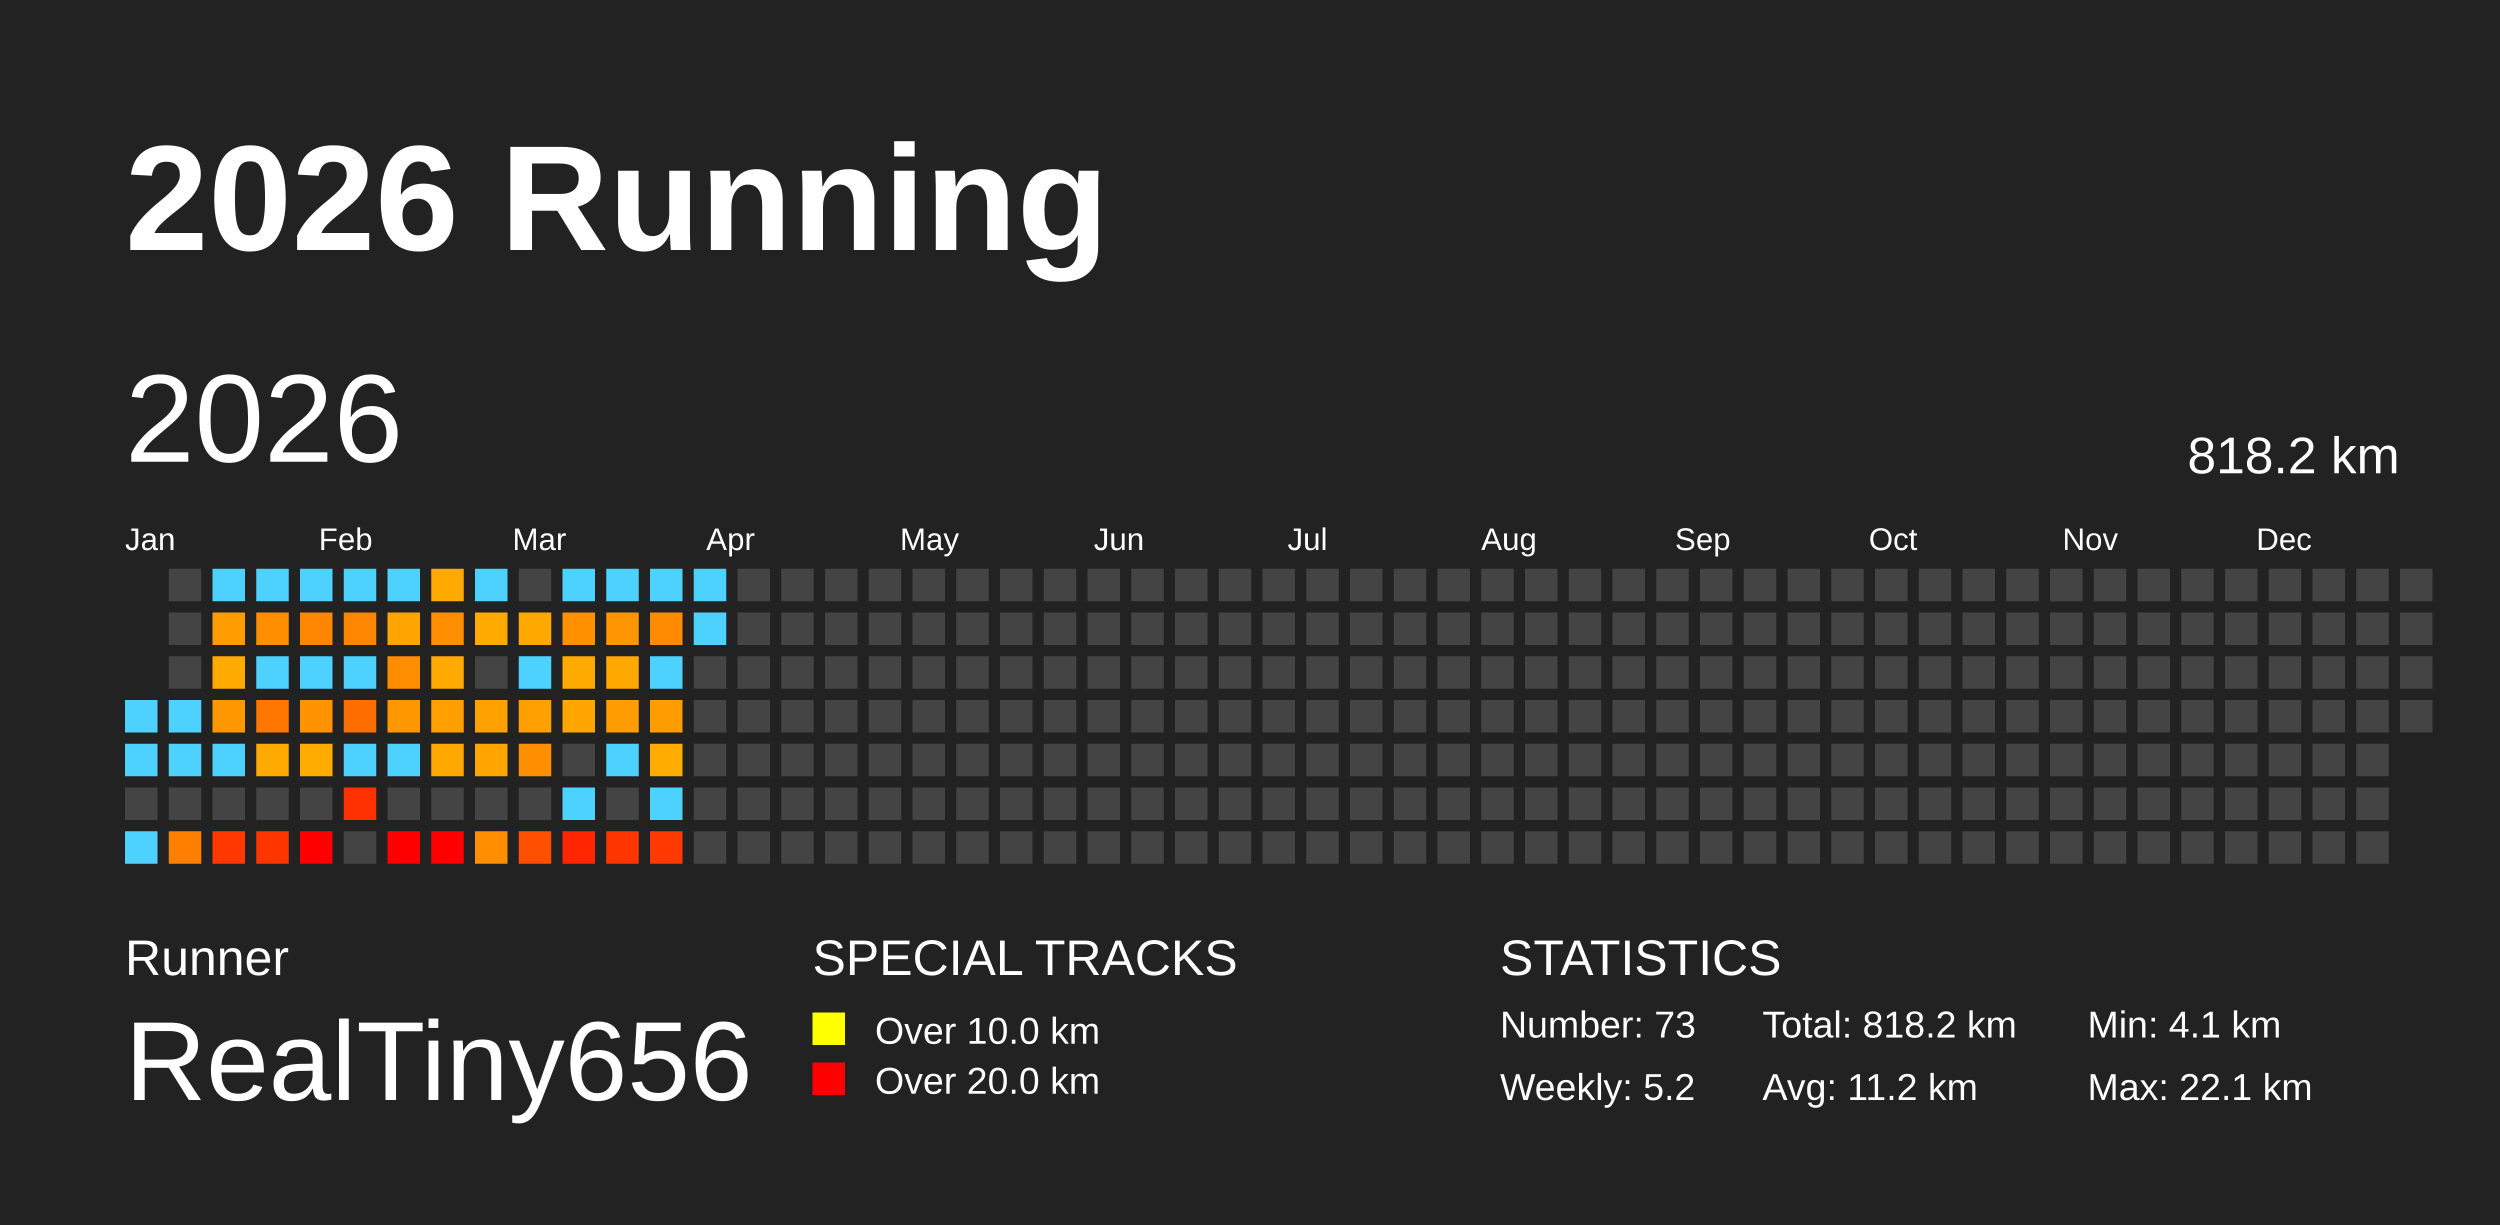
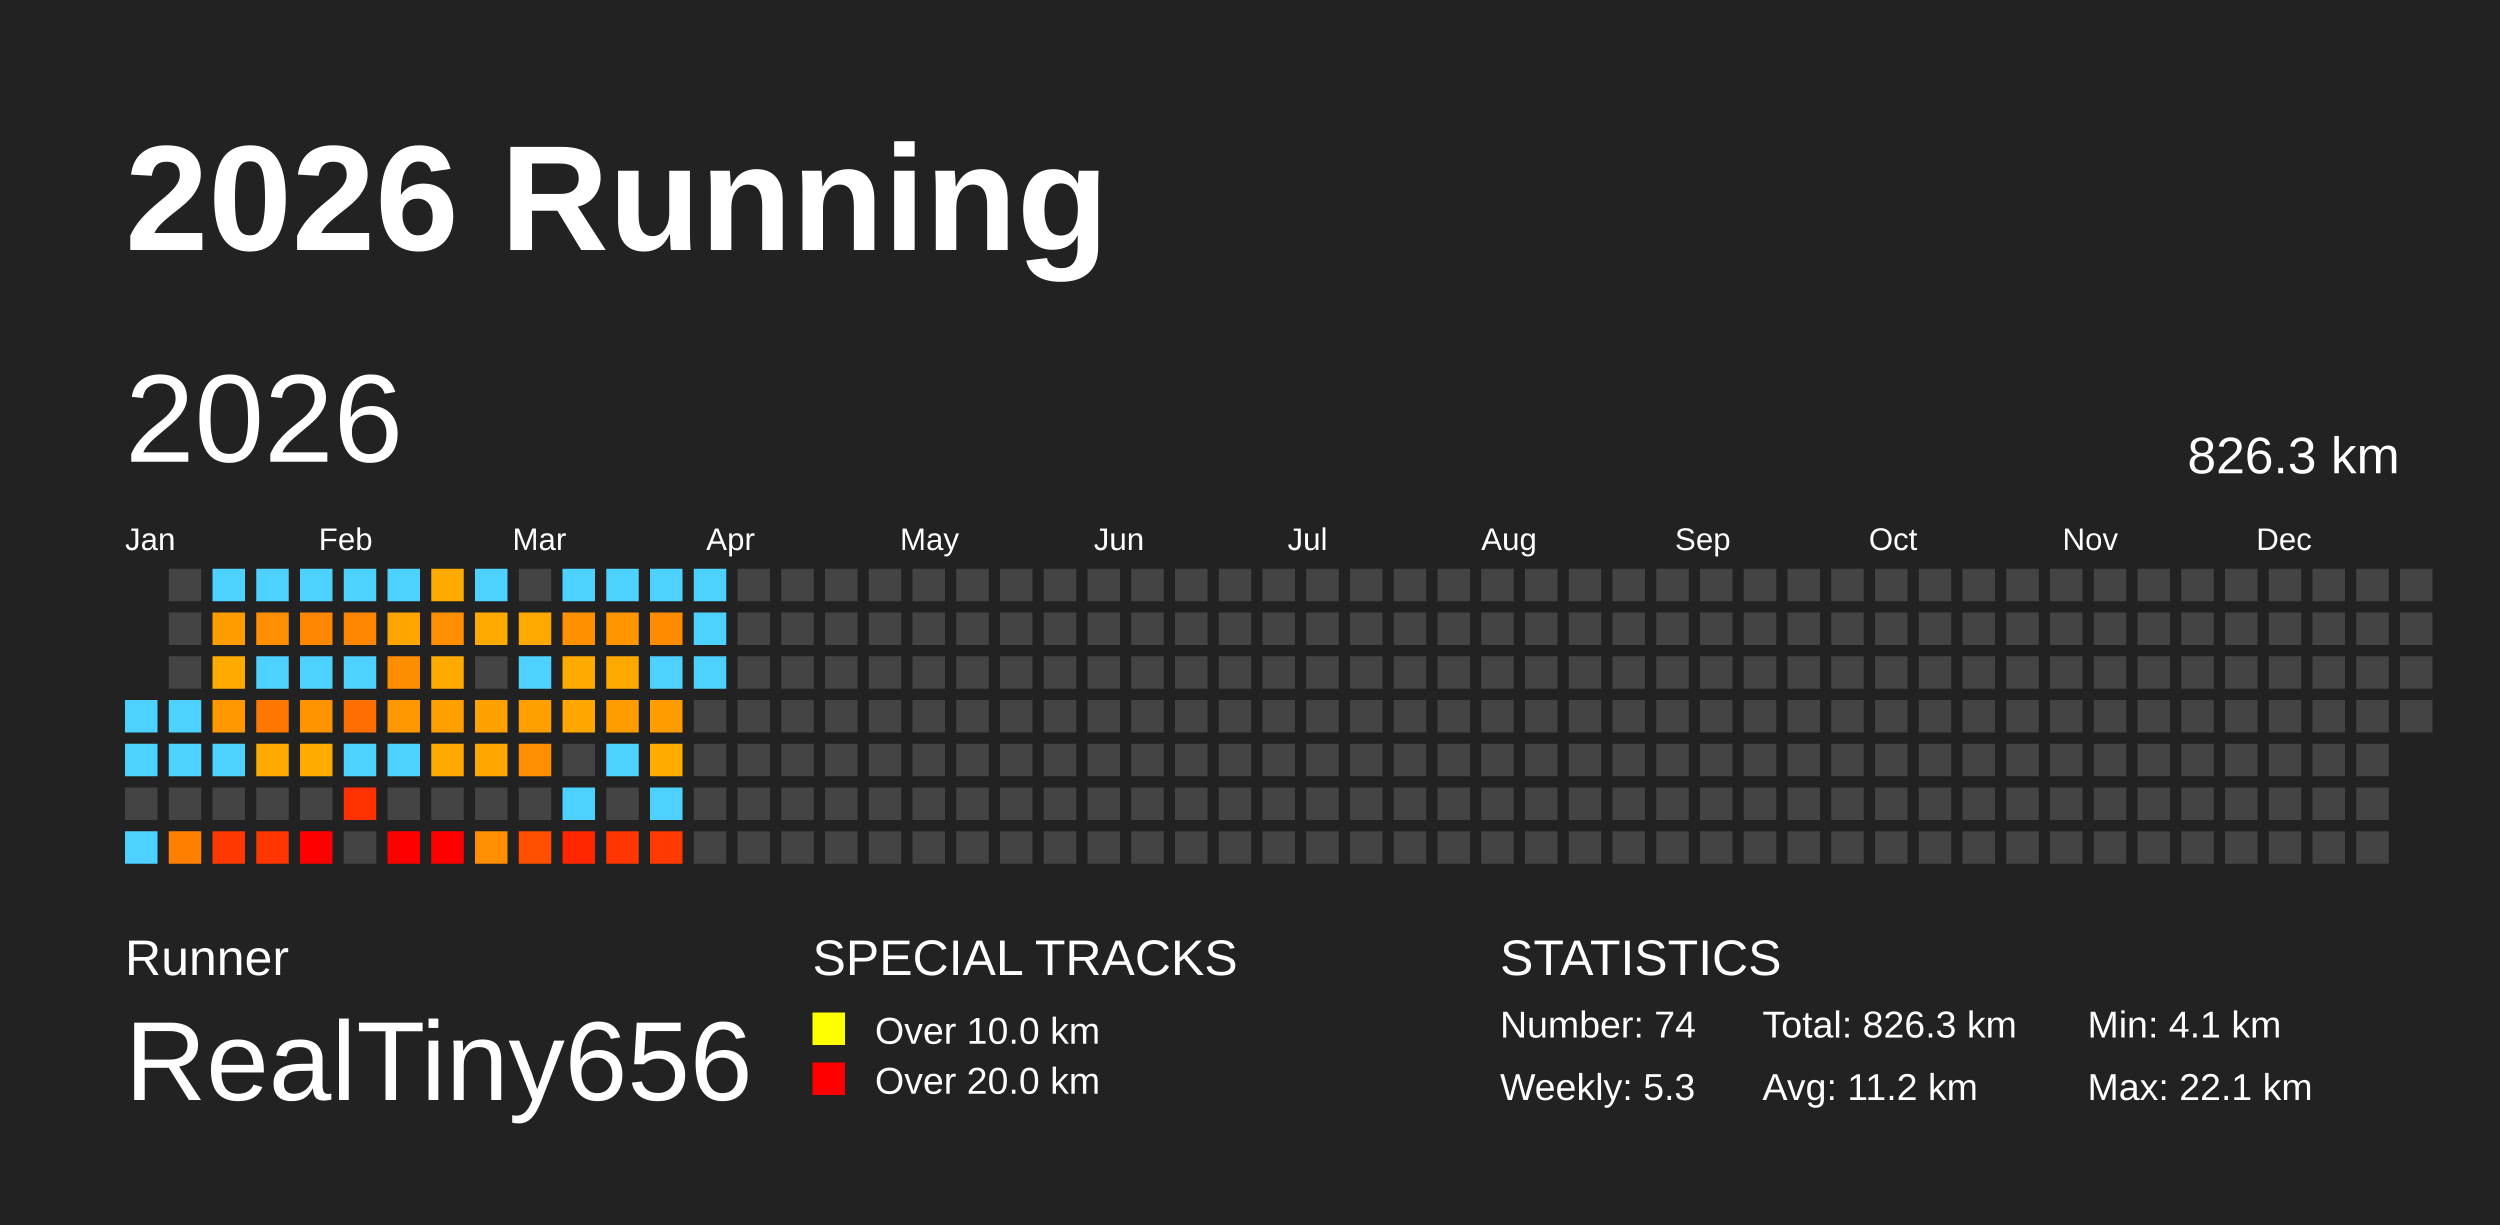
<svg xmlns="http://www.w3.org/2000/svg" baseProfile="full" height="98mm" version="1.1" viewBox="0,0,200,98" width="200mm">
  <defs />
  <rect fill="#222222" height="98" width="200" x="0" y="0" />
  <text fill="#FFFFFF" style="font-size:12px; font-family:Arial; font-weight:bold;" x="10" y="20">2026 Running</text>
  <text fill="#FFFFFF" style="font-size:4px; font-family:Arial" x="10" y="78">Runner</text>
  <text fill="#FFFFFF" style="font-size:9px; font-family:Arial" x="10" y="88">RealTiny656</text>
  <text fill="#FFFFFF" style="font-size:4px; font-family:Arial" x="65" y="78">SPECIAL TRACKS</text>
  <rect fill="yellow" height="2.6" width="2.6" x="65" y="81" />
  <text fill="#FFFFFF" style="font-size:3px; font-family:Arial" x="70" y="83.5">Over 10.0 km</text>
  <rect fill="red" height="2.6" width="2.6" x="65" y="85" />
  <text fill="#FFFFFF" style="font-size:3px; font-family:Arial" x="70" y="87.5">Over 20.0 km</text>
  <text fill="#FFFFFF" style="font-size:4px; font-family:Arial" x="120" y="78">STATISTICS</text>
-   <text fill="#FFFFFF" style="font-size:3px; font-family:Arial" x="120" y="83">Number: 73</text>
-   <text fill="#FFFFFF" style="font-size:3px; font-family:Arial" x="120" y="88">Weekly: 5.2</text>
-   <text fill="#FFFFFF" style="font-size:3px; font-family:Arial" x="141" y="83">Total: 818.2 km</text>
+   <text fill="#FFFFFF" style="font-size:3px; font-family:Arial" x="120" y="83">Number: 74</text>
+   <text fill="#FFFFFF" style="font-size:3px; font-family:Arial" x="120" y="88">Weekly: 5.3</text>
+   <text fill="#FFFFFF" style="font-size:3px; font-family:Arial" x="141" y="83">Total: 826.3 km</text>
  <text fill="#FFFFFF" style="font-size:3px; font-family:Arial" x="141" y="88">Avg: 11.2 km</text>
  <text fill="#FFFFFF" style="font-size:3px; font-family:Arial" x="167" y="83">Min: 4.1 km</text>
  <text fill="#FFFFFF" style="font-size:3px; font-family:Arial" x="167" y="88">Max: 22.1 km</text>
  <text dominant-baseline="hanging" fill="#FFFFFF" style="font-size:10.0px; font-family:Arial;" x="10" y="30">2026</text>
-   <text dominant-baseline="hanging" fill="#FFFFFF" style="font-size:4.125px; font-family:Arial;" x="175" y="35">818.2 km</text>
+   <text dominant-baseline="hanging" fill="#FFFFFF" style="font-size:4.125px; font-family:Arial;" x="175" y="35">826.3 km</text>
  <text fill="#FFFFFF" style="font-size:2.5px; font-family:Arial" x="10.0" y="44">Jan</text>
  <text fill="#FFFFFF" style="font-size:2.5px; font-family:Arial" x="25.5" y="44">Feb</text>
  <text fill="#FFFFFF" style="font-size:2.5px; font-family:Arial" x="41.0" y="44">Mar</text>
  <text fill="#FFFFFF" style="font-size:2.5px; font-family:Arial" x="56.5" y="44">Apr</text>
  <text fill="#FFFFFF" style="font-size:2.5px; font-family:Arial" x="72.0" y="44">May</text>
  <text fill="#FFFFFF" style="font-size:2.5px; font-family:Arial" x="87.5" y="44">Jun</text>
  <text fill="#FFFFFF" style="font-size:2.5px; font-family:Arial" x="103.0" y="44">Jul</text>
  <text fill="#FFFFFF" style="font-size:2.5px; font-family:Arial" x="118.5" y="44">Aug</text>
  <text fill="#FFFFFF" style="font-size:2.5px; font-family:Arial" x="134.0" y="44">Sep</text>
  <text fill="#FFFFFF" style="font-size:2.5px; font-family:Arial" x="149.5" y="44">Oct</text>
  <text fill="#FFFFFF" style="font-size:2.5px; font-family:Arial" x="165.0" y="44">Nov</text>
  <text fill="#FFFFFF" style="font-size:2.5px; font-family:Arial" x="180.5" y="44">Dec</text>
  <rect fill="#4dd2ff" height="2.6" width="2.6" x="10.0" y="56.0" />
  <rect fill="#4dd2ff" height="2.6" width="2.6" x="10.0" y="59.5" />
  <rect fill="#444444" height="2.6" width="2.6" x="10.0" y="63.0" />
  <rect fill="#4dd2ff" height="2.6" width="2.6" x="10.0" y="66.5" />
  <rect fill="#444444" height="2.6" width="2.6" x="13.5" y="45.5" />
  <rect fill="#444444" height="2.6" width="2.6" x="13.5" y="49.0" />
  <rect fill="#444444" height="2.6" width="2.6" x="13.5" y="52.5" />
  <rect fill="#4dd2ff" height="2.6" width="2.6" x="13.5" y="56.0" />
  <rect fill="#4dd2ff" height="2.6" width="2.6" x="13.5" y="59.5" />
  <rect fill="#444444" height="2.6" width="2.6" x="13.5" y="63.0" />
  <rect fill="#ff8000" height="2.6" width="2.6" x="13.5" y="66.5" />
  <rect fill="#4dd2ff" height="2.6" width="2.6" x="17.0" y="45.5" />
  <rect fill="#ff9c00" height="2.6" width="2.6" x="17.0" y="49.0" />
  <rect fill="#ffaa00" height="2.6" width="2.6" x="17.0" y="52.5" />
  <rect fill="#ff9800" height="2.6" width="2.6" x="17.0" y="56.0" />
  <rect fill="#4dd2ff" height="2.6" width="2.6" x="17.0" y="59.5" />
  <rect fill="#444444" height="2.6" width="2.6" x="17.0" y="63.0" />
  <rect fill="#ff3800" height="2.6" width="2.6" x="17.0" y="66.5" />
  <rect fill="#4dd2ff" height="2.6" width="2.6" x="20.5" y="45.5" />
  <rect fill="#ff8f00" height="2.6" width="2.6" x="20.5" y="49.0" />
  <rect fill="#4dd2ff" height="2.6" width="2.6" x="20.5" y="52.5" />
  <rect fill="#ff7600" height="2.6" width="2.6" x="20.5" y="56.0" />
  <rect fill="#ffaa00" height="2.6" width="2.6" x="20.5" y="59.5" />
  <rect fill="#444444" height="2.6" width="2.6" x="20.5" y="63.0" />
  <rect fill="#ff3600" height="2.6" width="2.6" x="20.5" y="66.5" />
  <rect fill="#4dd2ff" height="2.6" width="2.6" x="24.0" y="45.5" />
  <rect fill="#ff8600" height="2.6" width="2.6" x="24.0" y="49.0" />
  <rect fill="#4dd2ff" height="2.6" width="2.6" x="24.0" y="52.5" />
  <rect fill="#ff9300" height="2.6" width="2.6" x="24.0" y="56.0" />
  <rect fill="#ffab00" height="2.6" width="2.6" x="24.0" y="59.5" />
  <rect fill="#444444" height="2.6" width="2.6" x="24.0" y="63.0" />
  <rect fill="red" height="2.6" width="2.6" x="24.0" y="66.5" />
  <rect fill="#4dd2ff" height="2.6" width="2.6" x="27.5" y="45.5" />
  <rect fill="#ff8600" height="2.6" width="2.6" x="27.5" y="49.0" />
  <rect fill="#4dd2ff" height="2.6" width="2.6" x="27.5" y="52.5" />
  <rect fill="#ff6e00" height="2.6" width="2.6" x="27.5" y="56.0" />
  <rect fill="#4dd2ff" height="2.6" width="2.6" x="27.5" y="59.5" />
  <rect fill="#ff3100" height="2.6" width="2.6" x="27.5" y="63.0" />
  <rect fill="#444444" height="2.6" width="2.6" x="27.5" y="66.5" />
  <rect fill="#4dd2ff" height="2.6" width="2.6" x="31.0" y="45.5" />
  <rect fill="#ffa500" height="2.6" width="2.6" x="31.0" y="49.0" />
  <rect fill="#ff8d00" height="2.6" width="2.6" x="31.0" y="52.5" />
  <rect fill="#ff9800" height="2.6" width="2.6" x="31.0" y="56.0" />
  <rect fill="#4dd2ff" height="2.6" width="2.6" x="31.0" y="59.5" />
  <rect fill="#444444" height="2.6" width="2.6" x="31.0" y="63.0" />
  <rect fill="red" height="2.6" width="2.6" x="31.0" y="66.5" />
  <rect fill="#ffaa00" height="2.6" width="2.6" x="34.5" y="45.5" />
  <rect fill="#ff8e00" height="2.6" width="2.6" x="34.5" y="49.0" />
  <rect fill="#ffaa00" height="2.6" width="2.6" x="34.5" y="52.5" />
  <rect fill="#ff9f00" height="2.6" width="2.6" x="34.5" y="56.0" />
  <rect fill="#ffa800" height="2.6" width="2.6" x="34.5" y="59.5" />
  <rect fill="#444444" height="2.6" width="2.6" x="34.5" y="63.0" />
  <rect fill="red" height="2.6" width="2.6" x="34.5" y="66.5" />
  <rect fill="#4dd2ff" height="2.6" width="2.6" x="38.0" y="45.5" />
  <rect fill="#ffaa00" height="2.6" width="2.6" x="38.0" y="49.0" />
  <rect fill="#444444" height="2.6" width="2.6" x="38.0" y="52.5" />
  <rect fill="#ffa100" height="2.6" width="2.6" x="38.0" y="56.0" />
  <rect fill="#ffa600" height="2.6" width="2.6" x="38.0" y="59.5" />
  <rect fill="#444444" height="2.6" width="2.6" x="38.0" y="63.0" />
  <rect fill="#ff8e00" height="2.6" width="2.6" x="38.0" y="66.5" />
  <rect fill="#444444" height="2.6" width="2.6" x="41.5" y="45.5" />
  <rect fill="#ffa900" height="2.6" width="2.6" x="41.5" y="49.0" />
  <rect fill="#4dd2ff" height="2.6" width="2.6" x="41.5" y="52.5" />
  <rect fill="#ffa000" height="2.6" width="2.6" x="41.5" y="56.0" />
  <rect fill="#ff8e00" height="2.6" width="2.6" x="41.5" y="59.5" />
  <rect fill="#444444" height="2.6" width="2.6" x="41.5" y="63.0" />
  <rect fill="#ff4f00" height="2.6" width="2.6" x="41.5" y="66.5" />
  <rect fill="#4dd2ff" height="2.6" width="2.6" x="45.0" y="45.5" />
  <rect fill="#ff9100" height="2.6" width="2.6" x="45.0" y="49.0" />
  <rect fill="#ffaa00" height="2.6" width="2.6" x="45.0" y="52.5" />
  <rect fill="#ffa600" height="2.6" width="2.6" x="45.0" y="56.0" />
  <rect fill="#444444" height="2.6" width="2.6" x="45.0" y="59.5" />
  <rect fill="#4dd2ff" height="2.6" width="2.6" x="45.0" y="63.0" />
  <rect fill="#ff2600" height="2.6" width="2.6" x="45.0" y="66.5" />
  <rect fill="#4dd2ff" height="2.6" width="2.6" x="48.5" y="45.5" />
  <rect fill="#ff9500" height="2.6" width="2.6" x="48.5" y="49.0" />
  <rect fill="#ffa900" height="2.6" width="2.6" x="48.5" y="52.5" />
  <rect fill="#ff9c00" height="2.6" width="2.6" x="48.5" y="56.0" />
  <rect fill="#4dd2ff" height="2.6" width="2.6" x="48.5" y="59.5" />
  <rect fill="#444444" height="2.6" width="2.6" x="48.5" y="63.0" />
  <rect fill="#ff3600" height="2.6" width="2.6" x="48.5" y="66.5" />
  <rect fill="#4dd2ff" height="2.6" width="2.6" x="52.0" y="45.5" />
  <rect fill="#ff8c00" height="2.6" width="2.6" x="52.0" y="49.0" />
  <rect fill="#4dd2ff" height="2.6" width="2.6" x="52.0" y="52.5" />
  <rect fill="#ff9c00" height="2.6" width="2.6" x="52.0" y="56.0" />
  <rect fill="#ffab00" height="2.6" width="2.6" x="52.0" y="59.5" />
  <rect fill="#4dd2ff" height="2.6" width="2.6" x="52.0" y="63.0" />
  <rect fill="#ff3900" height="2.6" width="2.6" x="52.0" y="66.5" />
  <rect fill="#4dd2ff" height="2.6" width="2.6" x="55.5" y="45.5" />
  <rect fill="#4dd2ff" height="2.6" width="2.6" x="55.5" y="49.0" />
-   <rect fill="#444444" height="2.6" width="2.6" x="55.5" y="52.5" />
+   <rect fill="#4dd2ff" height="2.6" width="2.6" x="55.5" y="52.5" />
  <rect fill="#444444" height="2.6" width="2.6" x="55.5" y="56.0" />
  <rect fill="#444444" height="2.6" width="2.6" x="55.5" y="59.5" />
  <rect fill="#444444" height="2.6" width="2.6" x="55.5" y="63.0" />
  <rect fill="#444444" height="2.6" width="2.6" x="55.5" y="66.5" />
  <rect fill="#444444" height="2.6" width="2.6" x="59.0" y="45.5" />
  <rect fill="#444444" height="2.6" width="2.6" x="59.0" y="49.0" />
  <rect fill="#444444" height="2.6" width="2.6" x="59.0" y="52.5" />
  <rect fill="#444444" height="2.6" width="2.6" x="59.0" y="56.0" />
  <rect fill="#444444" height="2.6" width="2.6" x="59.0" y="59.5" />
  <rect fill="#444444" height="2.6" width="2.6" x="59.0" y="63.0" />
  <rect fill="#444444" height="2.6" width="2.6" x="59.0" y="66.5" />
  <rect fill="#444444" height="2.6" width="2.6" x="62.5" y="45.5" />
  <rect fill="#444444" height="2.6" width="2.6" x="62.5" y="49.0" />
  <rect fill="#444444" height="2.6" width="2.6" x="62.5" y="52.5" />
  <rect fill="#444444" height="2.6" width="2.6" x="62.5" y="56.0" />
  <rect fill="#444444" height="2.6" width="2.6" x="62.5" y="59.5" />
  <rect fill="#444444" height="2.6" width="2.6" x="62.5" y="63.0" />
  <rect fill="#444444" height="2.6" width="2.6" x="62.5" y="66.5" />
  <rect fill="#444444" height="2.6" width="2.6" x="66.0" y="45.5" />
  <rect fill="#444444" height="2.6" width="2.6" x="66.0" y="49.0" />
  <rect fill="#444444" height="2.6" width="2.6" x="66.0" y="52.5" />
  <rect fill="#444444" height="2.6" width="2.6" x="66.0" y="56.0" />
  <rect fill="#444444" height="2.6" width="2.6" x="66.0" y="59.5" />
  <rect fill="#444444" height="2.6" width="2.6" x="66.0" y="63.0" />
  <rect fill="#444444" height="2.6" width="2.6" x="66.0" y="66.5" />
  <rect fill="#444444" height="2.6" width="2.6" x="69.5" y="45.5" />
  <rect fill="#444444" height="2.6" width="2.6" x="69.5" y="49.0" />
  <rect fill="#444444" height="2.6" width="2.6" x="69.5" y="52.5" />
  <rect fill="#444444" height="2.6" width="2.6" x="69.5" y="56.0" />
  <rect fill="#444444" height="2.6" width="2.6" x="69.5" y="59.5" />
  <rect fill="#444444" height="2.6" width="2.6" x="69.5" y="63.0" />
  <rect fill="#444444" height="2.6" width="2.6" x="69.5" y="66.5" />
  <rect fill="#444444" height="2.6" width="2.6" x="73.0" y="45.5" />
  <rect fill="#444444" height="2.6" width="2.6" x="73.0" y="49.0" />
  <rect fill="#444444" height="2.6" width="2.6" x="73.0" y="52.5" />
  <rect fill="#444444" height="2.6" width="2.6" x="73.0" y="56.0" />
  <rect fill="#444444" height="2.6" width="2.6" x="73.0" y="59.5" />
  <rect fill="#444444" height="2.6" width="2.6" x="73.0" y="63.0" />
  <rect fill="#444444" height="2.6" width="2.6" x="73.0" y="66.5" />
  <rect fill="#444444" height="2.6" width="2.6" x="76.5" y="45.5" />
  <rect fill="#444444" height="2.6" width="2.6" x="76.5" y="49.0" />
  <rect fill="#444444" height="2.6" width="2.6" x="76.5" y="52.5" />
  <rect fill="#444444" height="2.6" width="2.6" x="76.5" y="56.0" />
  <rect fill="#444444" height="2.6" width="2.6" x="76.5" y="59.5" />
  <rect fill="#444444" height="2.6" width="2.6" x="76.5" y="63.0" />
  <rect fill="#444444" height="2.6" width="2.6" x="76.5" y="66.5" />
  <rect fill="#444444" height="2.6" width="2.6" x="80.0" y="45.5" />
  <rect fill="#444444" height="2.6" width="2.6" x="80.0" y="49.0" />
  <rect fill="#444444" height="2.6" width="2.6" x="80.0" y="52.5" />
  <rect fill="#444444" height="2.6" width="2.6" x="80.0" y="56.0" />
  <rect fill="#444444" height="2.6" width="2.6" x="80.0" y="59.5" />
  <rect fill="#444444" height="2.6" width="2.6" x="80.0" y="63.0" />
  <rect fill="#444444" height="2.6" width="2.6" x="80.0" y="66.5" />
  <rect fill="#444444" height="2.6" width="2.6" x="83.5" y="45.5" />
  <rect fill="#444444" height="2.6" width="2.6" x="83.5" y="49.0" />
  <rect fill="#444444" height="2.6" width="2.6" x="83.5" y="52.5" />
  <rect fill="#444444" height="2.6" width="2.6" x="83.5" y="56.0" />
  <rect fill="#444444" height="2.6" width="2.6" x="83.5" y="59.5" />
  <rect fill="#444444" height="2.6" width="2.6" x="83.5" y="63.0" />
  <rect fill="#444444" height="2.6" width="2.6" x="83.5" y="66.5" />
  <rect fill="#444444" height="2.6" width="2.6" x="87.0" y="45.5" />
  <rect fill="#444444" height="2.6" width="2.6" x="87.0" y="49.0" />
  <rect fill="#444444" height="2.6" width="2.6" x="87.0" y="52.5" />
  <rect fill="#444444" height="2.6" width="2.6" x="87.0" y="56.0" />
  <rect fill="#444444" height="2.6" width="2.6" x="87.0" y="59.5" />
  <rect fill="#444444" height="2.6" width="2.6" x="87.0" y="63.0" />
  <rect fill="#444444" height="2.6" width="2.6" x="87.0" y="66.5" />
  <rect fill="#444444" height="2.6" width="2.6" x="90.5" y="45.5" />
  <rect fill="#444444" height="2.6" width="2.6" x="90.5" y="49.0" />
  <rect fill="#444444" height="2.6" width="2.6" x="90.5" y="52.5" />
  <rect fill="#444444" height="2.6" width="2.6" x="90.5" y="56.0" />
  <rect fill="#444444" height="2.6" width="2.6" x="90.5" y="59.5" />
  <rect fill="#444444" height="2.6" width="2.6" x="90.5" y="63.0" />
  <rect fill="#444444" height="2.6" width="2.6" x="90.5" y="66.5" />
  <rect fill="#444444" height="2.6" width="2.6" x="94.0" y="45.5" />
  <rect fill="#444444" height="2.6" width="2.6" x="94.0" y="49.0" />
  <rect fill="#444444" height="2.6" width="2.6" x="94.0" y="52.5" />
  <rect fill="#444444" height="2.6" width="2.6" x="94.0" y="56.0" />
  <rect fill="#444444" height="2.6" width="2.6" x="94.0" y="59.5" />
  <rect fill="#444444" height="2.6" width="2.6" x="94.0" y="63.0" />
  <rect fill="#444444" height="2.6" width="2.6" x="94.0" y="66.5" />
  <rect fill="#444444" height="2.6" width="2.6" x="97.5" y="45.5" />
  <rect fill="#444444" height="2.6" width="2.6" x="97.5" y="49.0" />
  <rect fill="#444444" height="2.6" width="2.6" x="97.5" y="52.5" />
  <rect fill="#444444" height="2.6" width="2.6" x="97.5" y="56.0" />
  <rect fill="#444444" height="2.6" width="2.6" x="97.5" y="59.5" />
  <rect fill="#444444" height="2.6" width="2.6" x="97.5" y="63.0" />
  <rect fill="#444444" height="2.6" width="2.6" x="97.5" y="66.5" />
  <rect fill="#444444" height="2.6" width="2.6" x="101.0" y="45.5" />
  <rect fill="#444444" height="2.6" width="2.6" x="101.0" y="49.0" />
  <rect fill="#444444" height="2.6" width="2.6" x="101.0" y="52.5" />
  <rect fill="#444444" height="2.6" width="2.6" x="101.0" y="56.0" />
  <rect fill="#444444" height="2.6" width="2.6" x="101.0" y="59.5" />
  <rect fill="#444444" height="2.6" width="2.6" x="101.0" y="63.0" />
  <rect fill="#444444" height="2.6" width="2.6" x="101.0" y="66.5" />
  <rect fill="#444444" height="2.6" width="2.6" x="104.5" y="45.5" />
  <rect fill="#444444" height="2.6" width="2.6" x="104.5" y="49.0" />
  <rect fill="#444444" height="2.6" width="2.6" x="104.5" y="52.5" />
  <rect fill="#444444" height="2.6" width="2.6" x="104.5" y="56.0" />
  <rect fill="#444444" height="2.6" width="2.6" x="104.5" y="59.5" />
  <rect fill="#444444" height="2.6" width="2.6" x="104.5" y="63.0" />
  <rect fill="#444444" height="2.6" width="2.6" x="104.5" y="66.5" />
  <rect fill="#444444" height="2.6" width="2.6" x="108.0" y="45.5" />
  <rect fill="#444444" height="2.6" width="2.6" x="108.0" y="49.0" />
  <rect fill="#444444" height="2.6" width="2.6" x="108.0" y="52.5" />
  <rect fill="#444444" height="2.6" width="2.6" x="108.0" y="56.0" />
  <rect fill="#444444" height="2.6" width="2.6" x="108.0" y="59.5" />
  <rect fill="#444444" height="2.6" width="2.6" x="108.0" y="63.0" />
  <rect fill="#444444" height="2.6" width="2.6" x="108.0" y="66.5" />
  <rect fill="#444444" height="2.6" width="2.6" x="111.5" y="45.5" />
  <rect fill="#444444" height="2.6" width="2.6" x="111.5" y="49.0" />
  <rect fill="#444444" height="2.6" width="2.6" x="111.5" y="52.5" />
  <rect fill="#444444" height="2.6" width="2.6" x="111.5" y="56.0" />
  <rect fill="#444444" height="2.6" width="2.6" x="111.5" y="59.5" />
  <rect fill="#444444" height="2.6" width="2.6" x="111.5" y="63.0" />
  <rect fill="#444444" height="2.6" width="2.6" x="111.5" y="66.5" />
  <rect fill="#444444" height="2.6" width="2.6" x="115.0" y="45.5" />
  <rect fill="#444444" height="2.6" width="2.6" x="115.0" y="49.0" />
  <rect fill="#444444" height="2.6" width="2.6" x="115.0" y="52.5" />
  <rect fill="#444444" height="2.6" width="2.6" x="115.0" y="56.0" />
  <rect fill="#444444" height="2.6" width="2.6" x="115.0" y="59.5" />
  <rect fill="#444444" height="2.6" width="2.6" x="115.0" y="63.0" />
  <rect fill="#444444" height="2.6" width="2.6" x="115.0" y="66.5" />
  <rect fill="#444444" height="2.6" width="2.6" x="118.5" y="45.5" />
  <rect fill="#444444" height="2.6" width="2.6" x="118.5" y="49.0" />
  <rect fill="#444444" height="2.6" width="2.6" x="118.5" y="52.5" />
  <rect fill="#444444" height="2.6" width="2.6" x="118.5" y="56.0" />
  <rect fill="#444444" height="2.6" width="2.6" x="118.5" y="59.5" />
  <rect fill="#444444" height="2.6" width="2.6" x="118.5" y="63.0" />
  <rect fill="#444444" height="2.6" width="2.6" x="118.5" y="66.5" />
  <rect fill="#444444" height="2.6" width="2.6" x="122.0" y="45.5" />
  <rect fill="#444444" height="2.6" width="2.6" x="122.0" y="49.0" />
  <rect fill="#444444" height="2.6" width="2.6" x="122.0" y="52.5" />
  <rect fill="#444444" height="2.6" width="2.6" x="122.0" y="56.0" />
  <rect fill="#444444" height="2.6" width="2.6" x="122.0" y="59.5" />
  <rect fill="#444444" height="2.6" width="2.6" x="122.0" y="63.0" />
  <rect fill="#444444" height="2.6" width="2.6" x="122.0" y="66.5" />
  <rect fill="#444444" height="2.6" width="2.6" x="125.5" y="45.5" />
  <rect fill="#444444" height="2.6" width="2.6" x="125.5" y="49.0" />
  <rect fill="#444444" height="2.6" width="2.6" x="125.5" y="52.5" />
  <rect fill="#444444" height="2.6" width="2.6" x="125.5" y="56.0" />
  <rect fill="#444444" height="2.6" width="2.6" x="125.5" y="59.5" />
  <rect fill="#444444" height="2.6" width="2.6" x="125.5" y="63.0" />
  <rect fill="#444444" height="2.6" width="2.6" x="125.5" y="66.5" />
  <rect fill="#444444" height="2.6" width="2.6" x="129.0" y="45.5" />
  <rect fill="#444444" height="2.6" width="2.6" x="129.0" y="49.0" />
  <rect fill="#444444" height="2.6" width="2.6" x="129.0" y="52.5" />
  <rect fill="#444444" height="2.6" width="2.6" x="129.0" y="56.0" />
  <rect fill="#444444" height="2.6" width="2.6" x="129.0" y="59.5" />
  <rect fill="#444444" height="2.6" width="2.6" x="129.0" y="63.0" />
  <rect fill="#444444" height="2.6" width="2.6" x="129.0" y="66.5" />
  <rect fill="#444444" height="2.6" width="2.6" x="132.5" y="45.5" />
  <rect fill="#444444" height="2.6" width="2.6" x="132.5" y="49.0" />
  <rect fill="#444444" height="2.6" width="2.6" x="132.5" y="52.5" />
  <rect fill="#444444" height="2.6" width="2.6" x="132.5" y="56.0" />
  <rect fill="#444444" height="2.6" width="2.6" x="132.5" y="59.5" />
  <rect fill="#444444" height="2.6" width="2.6" x="132.5" y="63.0" />
  <rect fill="#444444" height="2.6" width="2.6" x="132.5" y="66.5" />
  <rect fill="#444444" height="2.6" width="2.6" x="136.0" y="45.5" />
  <rect fill="#444444" height="2.6" width="2.6" x="136.0" y="49.0" />
  <rect fill="#444444" height="2.6" width="2.6" x="136.0" y="52.5" />
  <rect fill="#444444" height="2.6" width="2.6" x="136.0" y="56.0" />
  <rect fill="#444444" height="2.6" width="2.6" x="136.0" y="59.5" />
  <rect fill="#444444" height="2.6" width="2.6" x="136.0" y="63.0" />
  <rect fill="#444444" height="2.6" width="2.6" x="136.0" y="66.5" />
  <rect fill="#444444" height="2.6" width="2.6" x="139.5" y="45.5" />
  <rect fill="#444444" height="2.6" width="2.6" x="139.5" y="49.0" />
  <rect fill="#444444" height="2.6" width="2.6" x="139.5" y="52.5" />
  <rect fill="#444444" height="2.6" width="2.6" x="139.5" y="56.0" />
  <rect fill="#444444" height="2.6" width="2.6" x="139.5" y="59.5" />
  <rect fill="#444444" height="2.6" width="2.6" x="139.5" y="63.0" />
  <rect fill="#444444" height="2.6" width="2.6" x="139.5" y="66.5" />
  <rect fill="#444444" height="2.6" width="2.6" x="143.0" y="45.5" />
  <rect fill="#444444" height="2.6" width="2.6" x="143.0" y="49.0" />
  <rect fill="#444444" height="2.6" width="2.6" x="143.0" y="52.5" />
  <rect fill="#444444" height="2.6" width="2.6" x="143.0" y="56.0" />
  <rect fill="#444444" height="2.6" width="2.6" x="143.0" y="59.5" />
  <rect fill="#444444" height="2.6" width="2.6" x="143.0" y="63.0" />
  <rect fill="#444444" height="2.6" width="2.6" x="143.0" y="66.5" />
  <rect fill="#444444" height="2.6" width="2.6" x="146.5" y="45.5" />
  <rect fill="#444444" height="2.6" width="2.6" x="146.5" y="49.0" />
  <rect fill="#444444" height="2.6" width="2.6" x="146.5" y="52.5" />
  <rect fill="#444444" height="2.6" width="2.6" x="146.5" y="56.0" />
  <rect fill="#444444" height="2.6" width="2.6" x="146.5" y="59.5" />
  <rect fill="#444444" height="2.6" width="2.6" x="146.5" y="63.0" />
  <rect fill="#444444" height="2.6" width="2.6" x="146.5" y="66.5" />
  <rect fill="#444444" height="2.6" width="2.6" x="150.0" y="45.5" />
  <rect fill="#444444" height="2.6" width="2.6" x="150.0" y="49.0" />
  <rect fill="#444444" height="2.6" width="2.6" x="150.0" y="52.5" />
  <rect fill="#444444" height="2.6" width="2.6" x="150.0" y="56.0" />
  <rect fill="#444444" height="2.6" width="2.6" x="150.0" y="59.5" />
  <rect fill="#444444" height="2.6" width="2.6" x="150.0" y="63.0" />
  <rect fill="#444444" height="2.6" width="2.6" x="150.0" y="66.5" />
  <rect fill="#444444" height="2.6" width="2.6" x="153.5" y="45.5" />
  <rect fill="#444444" height="2.6" width="2.6" x="153.5" y="49.0" />
  <rect fill="#444444" height="2.6" width="2.6" x="153.5" y="52.5" />
  <rect fill="#444444" height="2.6" width="2.6" x="153.5" y="56.0" />
  <rect fill="#444444" height="2.6" width="2.6" x="153.5" y="59.5" />
  <rect fill="#444444" height="2.6" width="2.6" x="153.5" y="63.0" />
  <rect fill="#444444" height="2.6" width="2.6" x="153.5" y="66.5" />
  <rect fill="#444444" height="2.6" width="2.6" x="157.0" y="45.5" />
  <rect fill="#444444" height="2.6" width="2.6" x="157.0" y="49.0" />
  <rect fill="#444444" height="2.6" width="2.6" x="157.0" y="52.5" />
  <rect fill="#444444" height="2.6" width="2.6" x="157.0" y="56.0" />
  <rect fill="#444444" height="2.6" width="2.6" x="157.0" y="59.5" />
  <rect fill="#444444" height="2.6" width="2.6" x="157.0" y="63.0" />
  <rect fill="#444444" height="2.6" width="2.6" x="157.0" y="66.5" />
  <rect fill="#444444" height="2.6" width="2.6" x="160.5" y="45.5" />
  <rect fill="#444444" height="2.6" width="2.6" x="160.5" y="49.0" />
  <rect fill="#444444" height="2.6" width="2.6" x="160.5" y="52.5" />
  <rect fill="#444444" height="2.6" width="2.6" x="160.5" y="56.0" />
  <rect fill="#444444" height="2.6" width="2.6" x="160.5" y="59.5" />
  <rect fill="#444444" height="2.6" width="2.6" x="160.5" y="63.0" />
  <rect fill="#444444" height="2.6" width="2.6" x="160.5" y="66.5" />
  <rect fill="#444444" height="2.6" width="2.6" x="164.0" y="45.5" />
  <rect fill="#444444" height="2.6" width="2.6" x="164.0" y="49.0" />
  <rect fill="#444444" height="2.6" width="2.6" x="164.0" y="52.5" />
  <rect fill="#444444" height="2.6" width="2.6" x="164.0" y="56.0" />
  <rect fill="#444444" height="2.6" width="2.6" x="164.0" y="59.5" />
  <rect fill="#444444" height="2.6" width="2.6" x="164.0" y="63.0" />
  <rect fill="#444444" height="2.6" width="2.6" x="164.0" y="66.5" />
  <rect fill="#444444" height="2.6" width="2.6" x="167.5" y="45.5" />
  <rect fill="#444444" height="2.6" width="2.6" x="167.5" y="49.0" />
  <rect fill="#444444" height="2.6" width="2.6" x="167.5" y="52.5" />
  <rect fill="#444444" height="2.6" width="2.6" x="167.5" y="56.0" />
  <rect fill="#444444" height="2.6" width="2.6" x="167.5" y="59.5" />
  <rect fill="#444444" height="2.6" width="2.6" x="167.5" y="63.0" />
  <rect fill="#444444" height="2.6" width="2.6" x="167.5" y="66.5" />
  <rect fill="#444444" height="2.6" width="2.6" x="171.0" y="45.5" />
  <rect fill="#444444" height="2.6" width="2.6" x="171.0" y="49.0" />
  <rect fill="#444444" height="2.6" width="2.6" x="171.0" y="52.5" />
  <rect fill="#444444" height="2.6" width="2.6" x="171.0" y="56.0" />
  <rect fill="#444444" height="2.6" width="2.6" x="171.0" y="59.5" />
  <rect fill="#444444" height="2.6" width="2.6" x="171.0" y="63.0" />
  <rect fill="#444444" height="2.6" width="2.6" x="171.0" y="66.5" />
  <rect fill="#444444" height="2.6" width="2.6" x="174.5" y="45.5" />
  <rect fill="#444444" height="2.6" width="2.6" x="174.5" y="49.0" />
  <rect fill="#444444" height="2.6" width="2.6" x="174.5" y="52.5" />
  <rect fill="#444444" height="2.6" width="2.6" x="174.5" y="56.0" />
  <rect fill="#444444" height="2.6" width="2.6" x="174.5" y="59.5" />
  <rect fill="#444444" height="2.6" width="2.6" x="174.5" y="63.0" />
  <rect fill="#444444" height="2.6" width="2.6" x="174.5" y="66.5" />
  <rect fill="#444444" height="2.6" width="2.6" x="178.0" y="45.5" />
  <rect fill="#444444" height="2.6" width="2.6" x="178.0" y="49.0" />
  <rect fill="#444444" height="2.6" width="2.6" x="178.0" y="52.5" />
  <rect fill="#444444" height="2.6" width="2.6" x="178.0" y="56.0" />
  <rect fill="#444444" height="2.6" width="2.6" x="178.0" y="59.5" />
  <rect fill="#444444" height="2.6" width="2.6" x="178.0" y="63.0" />
  <rect fill="#444444" height="2.6" width="2.6" x="178.0" y="66.5" />
  <rect fill="#444444" height="2.6" width="2.6" x="181.5" y="45.5" />
  <rect fill="#444444" height="2.6" width="2.6" x="181.5" y="49.0" />
  <rect fill="#444444" height="2.6" width="2.6" x="181.5" y="52.5" />
  <rect fill="#444444" height="2.6" width="2.6" x="181.5" y="56.0" />
  <rect fill="#444444" height="2.6" width="2.6" x="181.5" y="59.5" />
  <rect fill="#444444" height="2.6" width="2.6" x="181.5" y="63.0" />
  <rect fill="#444444" height="2.6" width="2.6" x="181.5" y="66.5" />
  <rect fill="#444444" height="2.6" width="2.6" x="185.0" y="45.5" />
  <rect fill="#444444" height="2.6" width="2.6" x="185.0" y="49.0" />
  <rect fill="#444444" height="2.6" width="2.6" x="185.0" y="52.5" />
  <rect fill="#444444" height="2.6" width="2.6" x="185.0" y="56.0" />
  <rect fill="#444444" height="2.6" width="2.6" x="185.0" y="59.5" />
  <rect fill="#444444" height="2.6" width="2.6" x="185.0" y="63.0" />
  <rect fill="#444444" height="2.6" width="2.6" x="185.0" y="66.5" />
  <rect fill="#444444" height="2.6" width="2.6" x="188.5" y="45.5" />
  <rect fill="#444444" height="2.6" width="2.6" x="188.5" y="49.0" />
  <rect fill="#444444" height="2.6" width="2.6" x="188.5" y="52.5" />
  <rect fill="#444444" height="2.6" width="2.6" x="188.5" y="56.0" />
  <rect fill="#444444" height="2.6" width="2.6" x="188.5" y="59.5" />
  <rect fill="#444444" height="2.6" width="2.6" x="188.5" y="63.0" />
  <rect fill="#444444" height="2.6" width="2.6" x="188.5" y="66.5" />
  <rect fill="#444444" height="2.6" width="2.6" x="192.0" y="45.5" />
  <rect fill="#444444" height="2.6" width="2.6" x="192.0" y="49.0" />
  <rect fill="#444444" height="2.6" width="2.6" x="192.0" y="52.5" />
  <rect fill="#444444" height="2.6" width="2.6" x="192.0" y="56.0" />
</svg>
